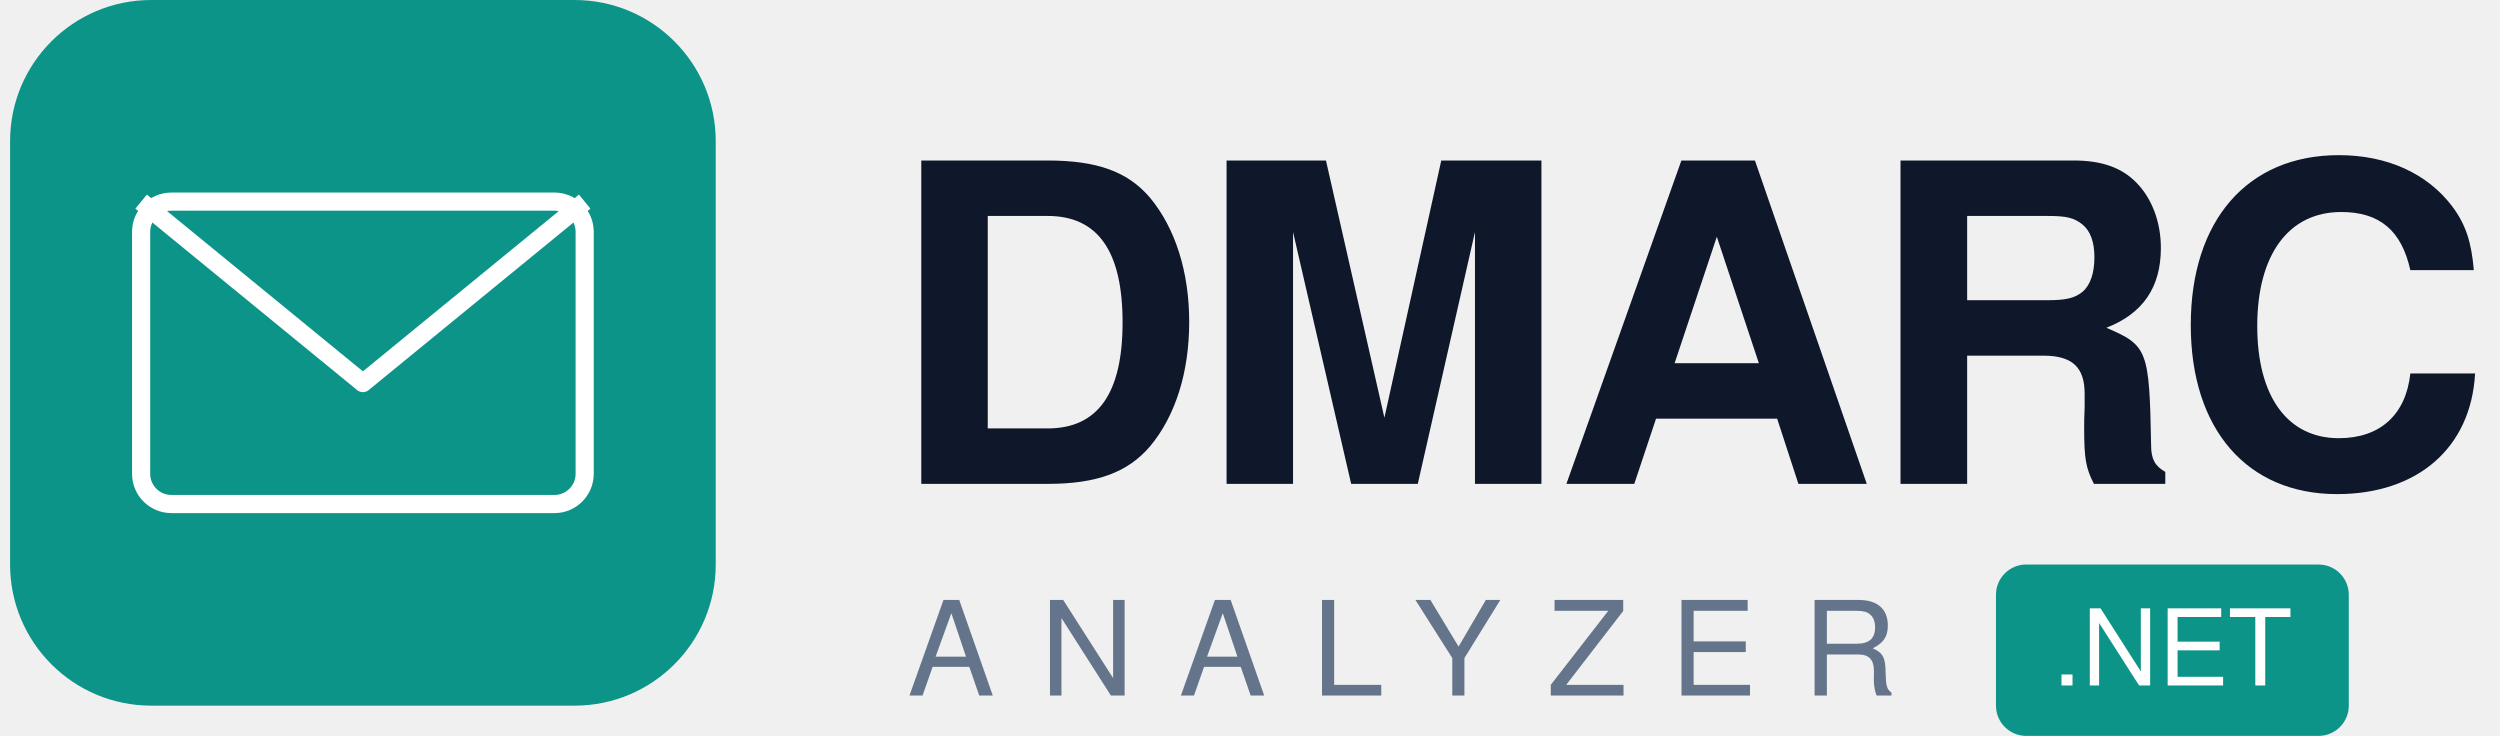
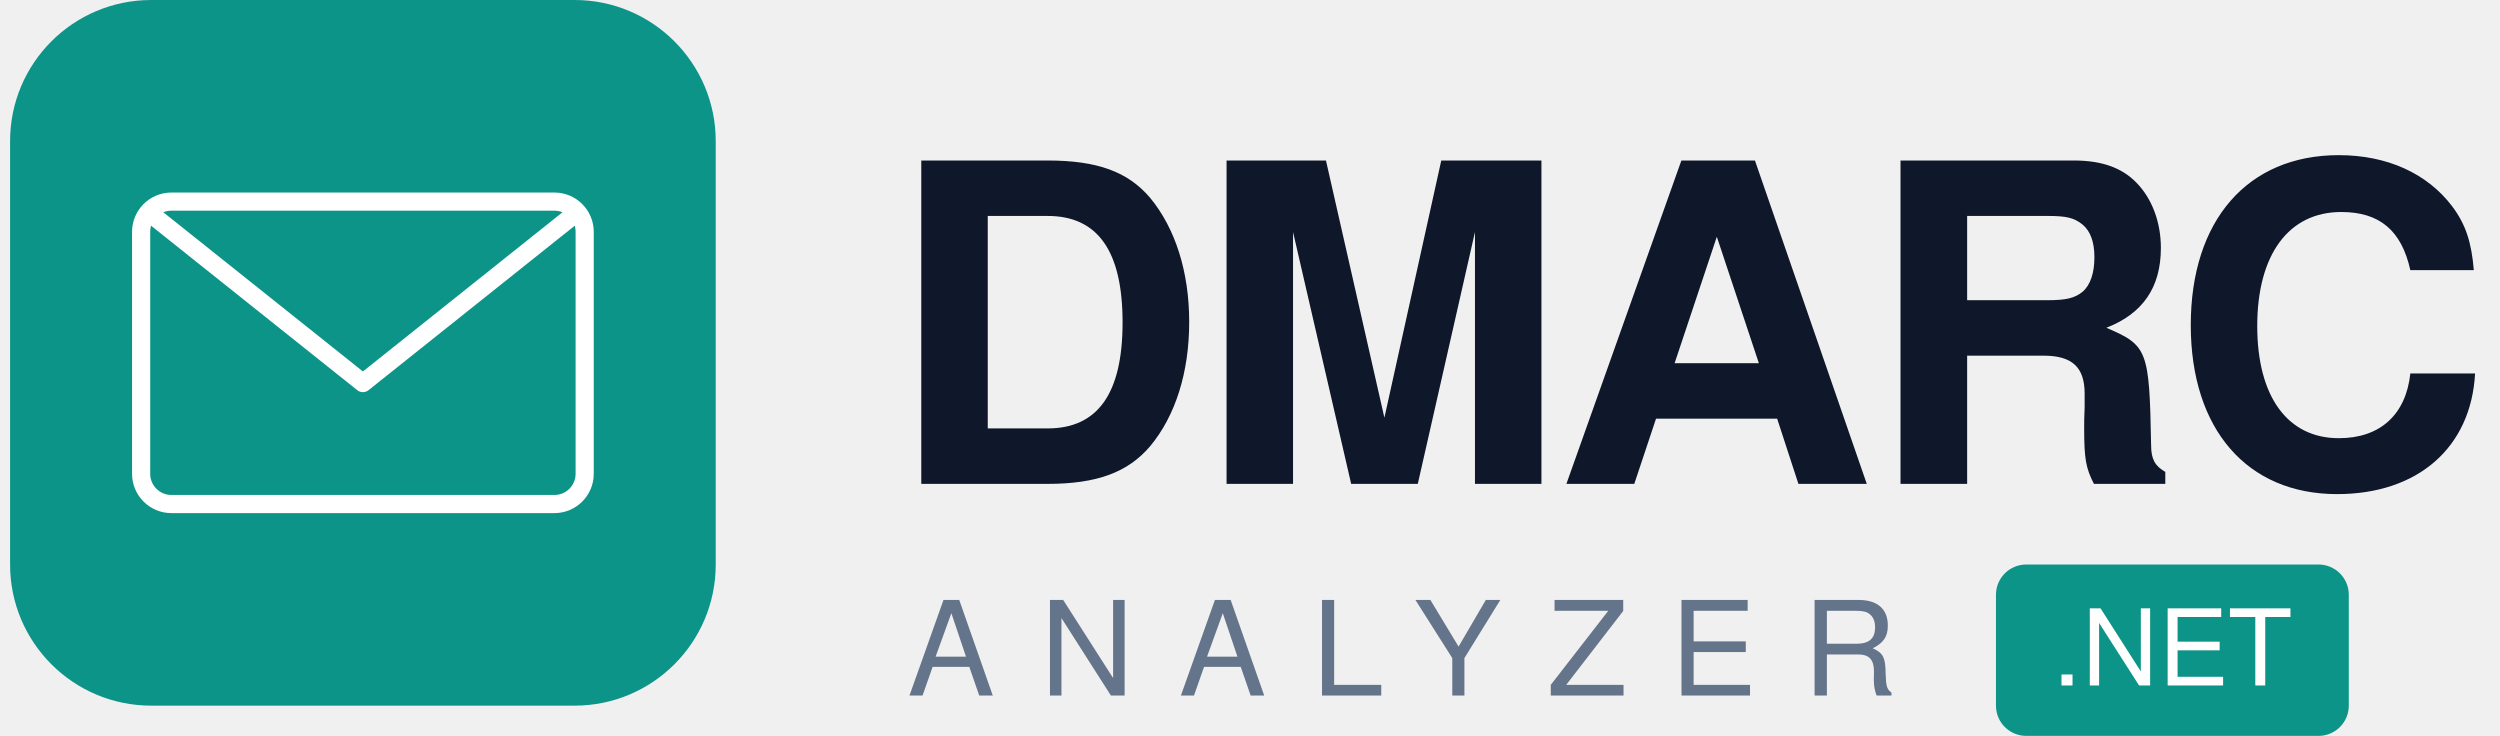
<svg xmlns="http://www.w3.org/2000/svg" width="248" height="73" viewBox="0 0 248 73">
  <rect x="1" y="0" width="70" height="70" rx="14" fill="#0D9488" />
  <rect x="14" y="20" width="44" height="30" rx="3" fill="none" stroke="white" stroke-width="1.8" />
-   <polyline points="14,20 36,38 58,20" fill="none" stroke="white" stroke-width="1.8" stroke-linejoin="round" />
+   <path d="M15 21.25L36 38L57 21.25" fill="none" stroke="white" stroke-width="1.8" stroke-linecap="round" stroke-linejoin="round" />
  <text x="88" y="48" font-family="'Helvetica Neue',Helvetica,Arial,sans-serif" font-size="44" font-weight="700" fill="#0F172A" letter-spacing="-1">DMARC</text>
  <text x="90" y="69" font-family="'Helvetica Neue',Helvetica,Arial,sans-serif" font-size="13" font-weight="400" fill="#64748B" letter-spacing="4.5">ANALYZER</text>
  <rect x="198" y="56" width="35" height="17" rx="3" fill="#0D9488" />
  <text x="215.5" y="68" font-family="'Helvetica Neue',Helvetica,Arial,sans-serif" font-size="10.5" font-weight="500" fill="white" text-anchor="middle">.NET</text>
</svg>
